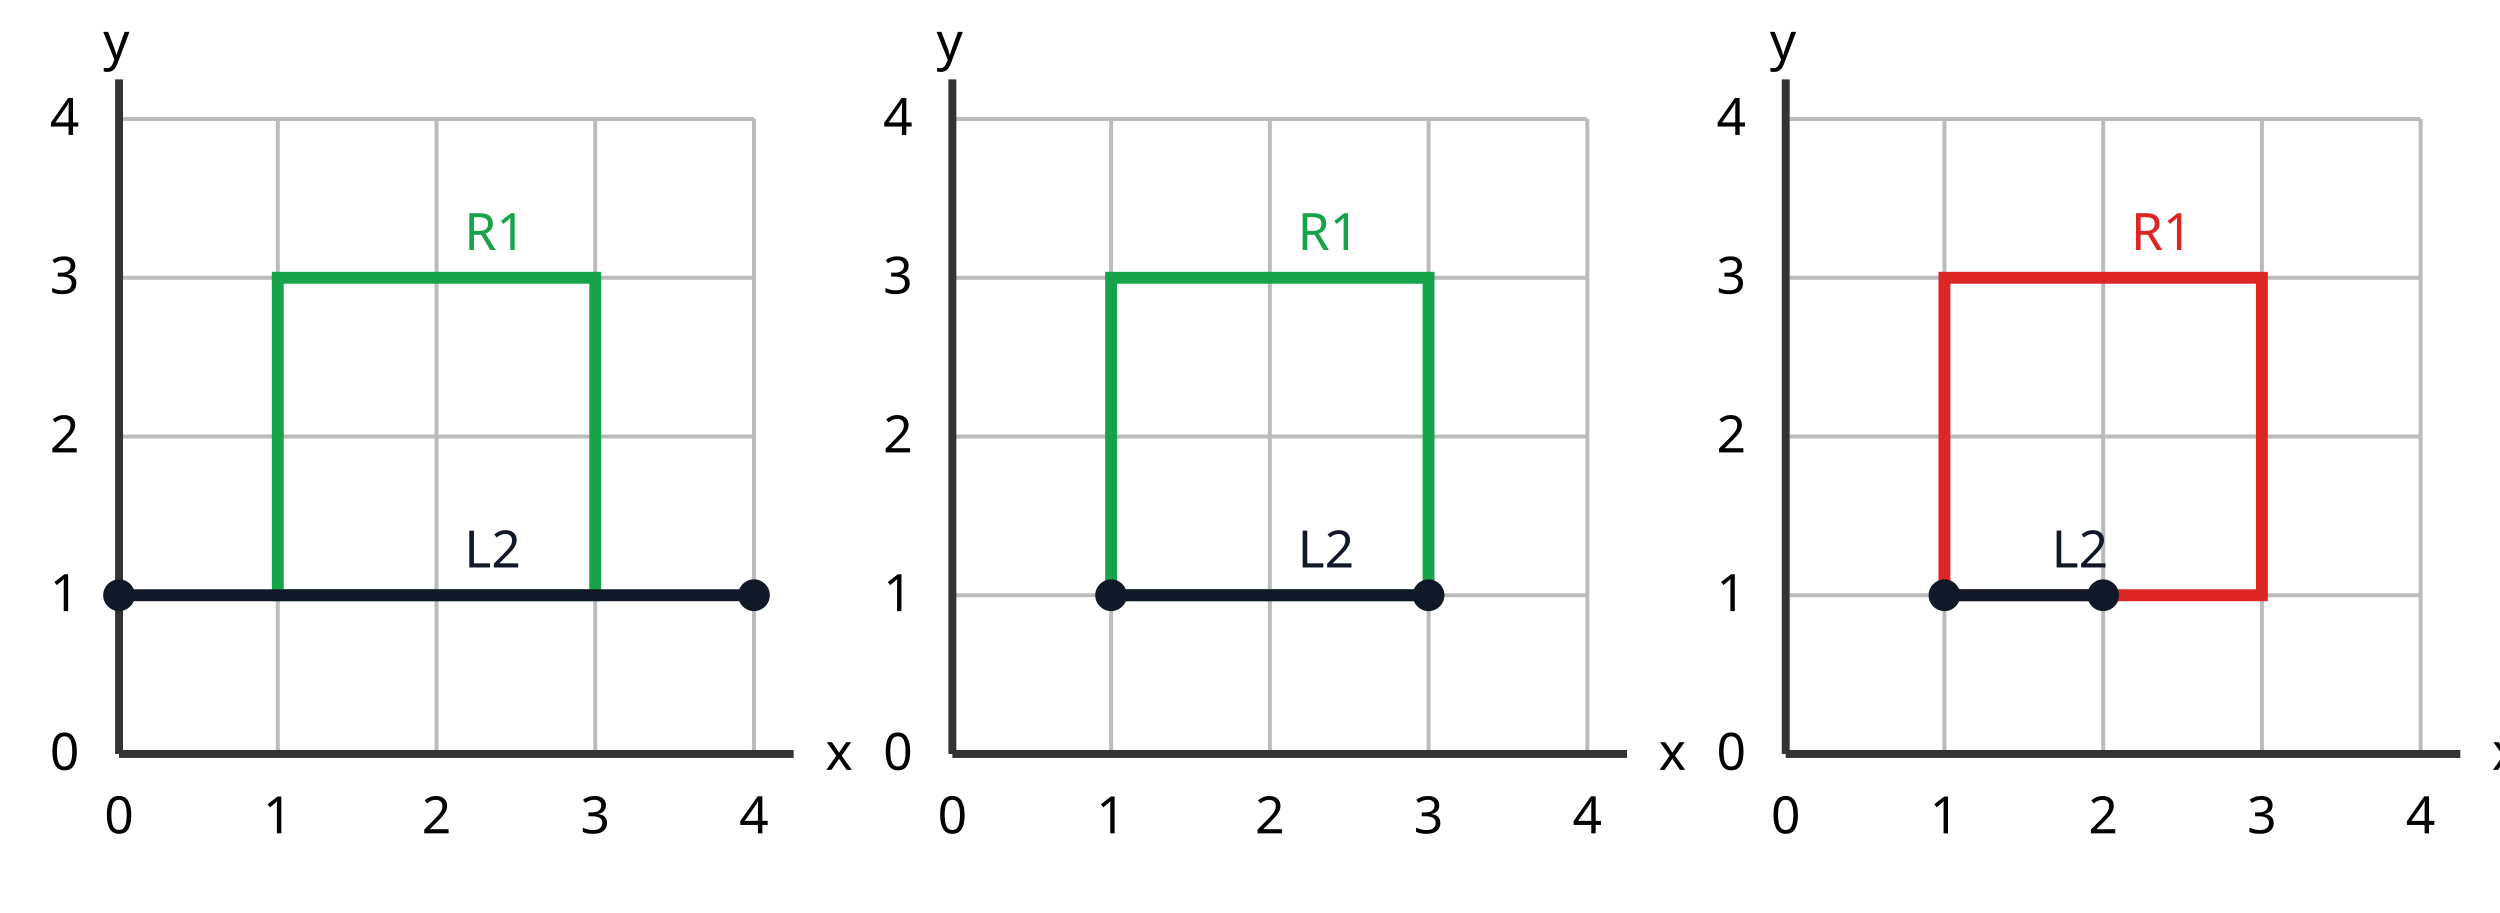
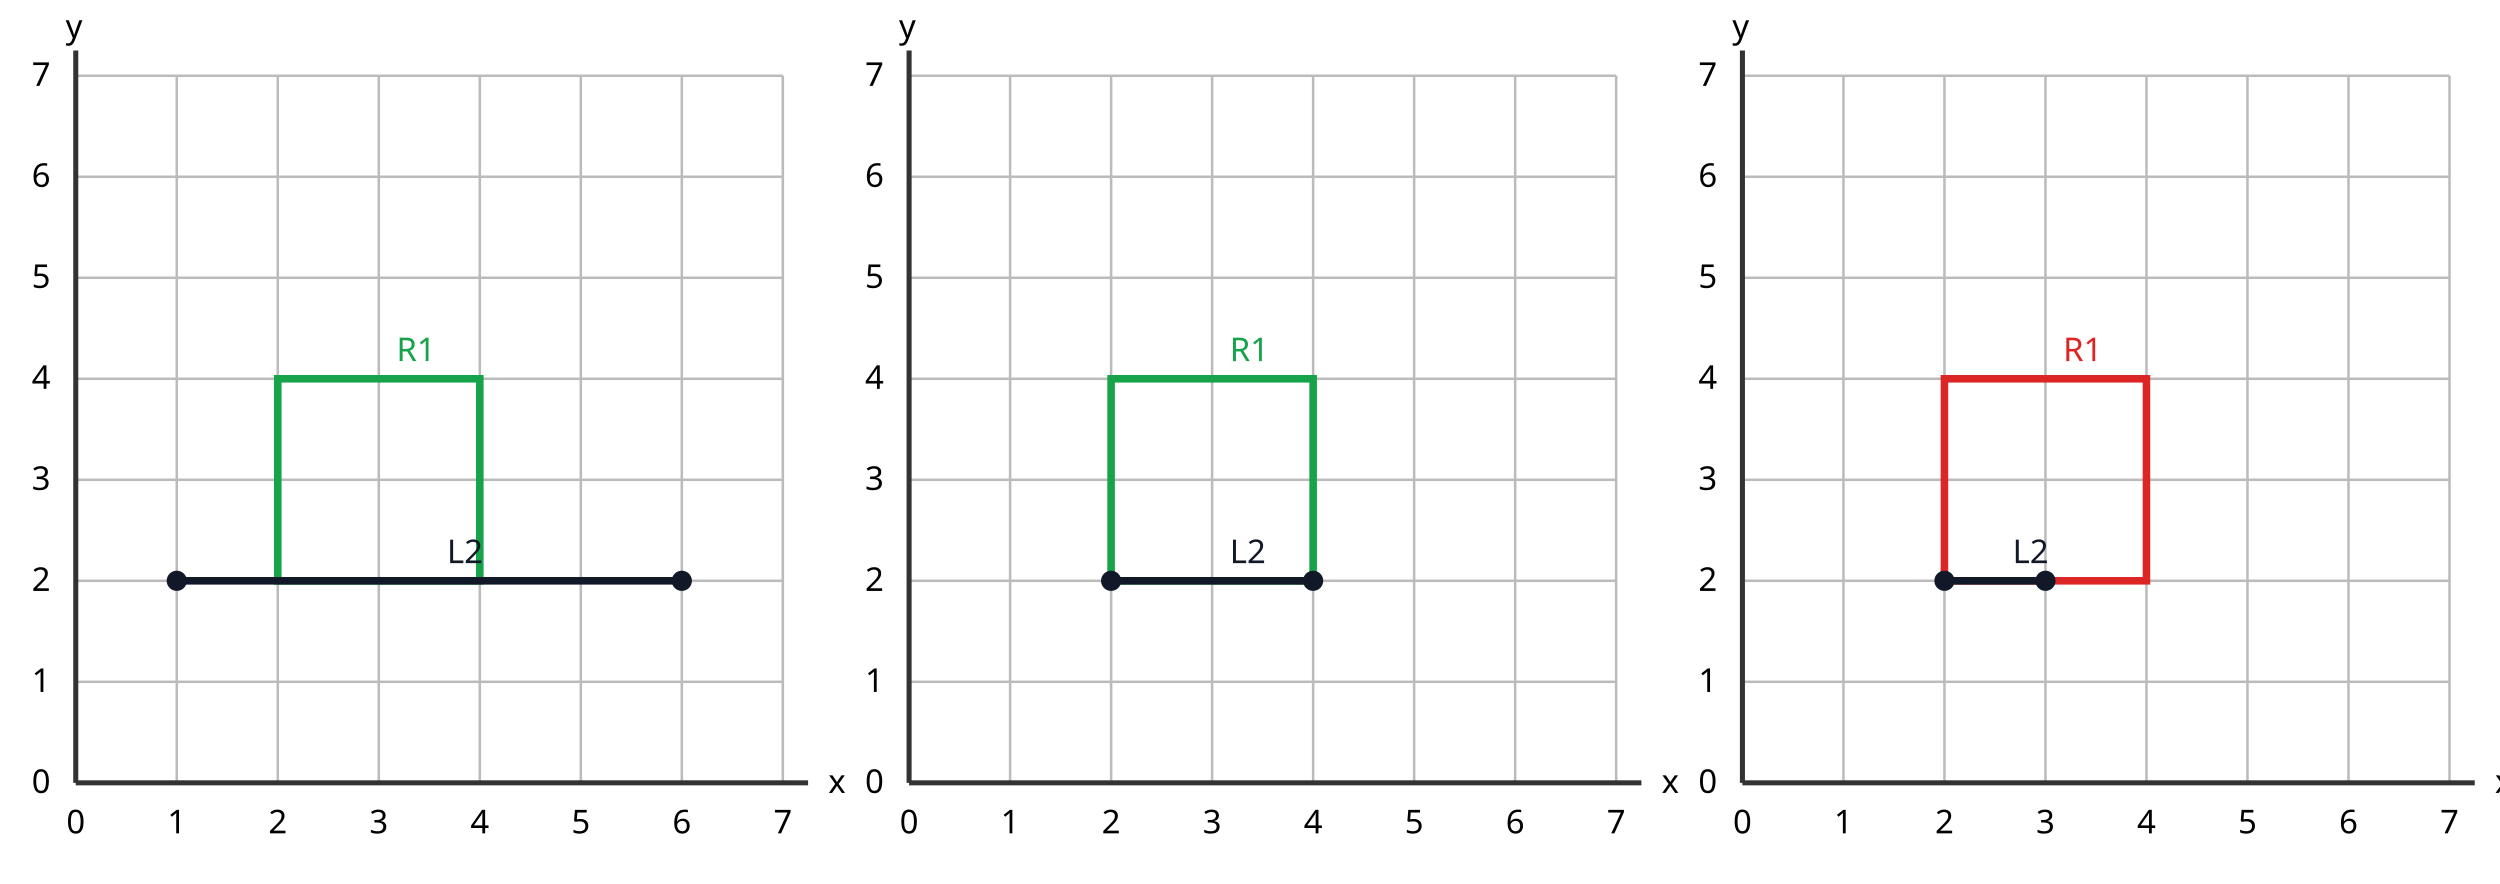
- <svg xmlns="http://www.w3.org/2000/svg" width="630" height="230" viewBox="0 0 630 230">
+ <svg xmlns="http://www.w3.org/2000/svg" width="990" height="350" viewBox="0 0 990 350">
  <style>text{font:13px sans-serif}.grid{stroke:#bbb;stroke-width:1}.axis{stroke:#333;stroke-width:2}.shape{fill:none;stroke-width:3}.endpoint{stroke:none}</style>
-   <line class="grid" x1="30" y1="30" x2="30" y2="190" />
-   <line class="grid" x1="30" y1="190" x2="190" y2="190" />
-   <text x="30" y="210" text-anchor="middle">0</text>
-   <text x="20" y="194" text-anchor="end">0</text>
-   <line class="grid" x1="70" y1="30" x2="70" y2="190" />
-   <line class="grid" x1="30" y1="150" x2="190" y2="150" />
-   <text x="70" y="210" text-anchor="middle">1</text>
-   <text x="20" y="154" text-anchor="end">1</text>
-   <line class="grid" x1="110" y1="30" x2="110" y2="190" />
-   <line class="grid" x1="30" y1="110" x2="190" y2="110" />
-   <text x="110" y="210" text-anchor="middle">2</text>
-   <text x="20" y="114" text-anchor="end">2</text>
-   <line class="grid" x1="150" y1="30" x2="150" y2="190" />
-   <line class="grid" x1="30" y1="70" x2="190" y2="70" />
-   <text x="150" y="210" text-anchor="middle">3</text>
-   <text x="20" y="74" text-anchor="end">3</text>
-   <line class="grid" x1="190" y1="30" x2="190" y2="190" />
-   <line class="grid" x1="30" y1="30" x2="190" y2="30" />
-   <text x="190" y="210" text-anchor="middle">4</text>
-   <text x="20" y="34" text-anchor="end">4</text>
-   <line class="axis" x1="30" y1="190" x2="200" y2="190" />
-   <line class="axis" x1="30" y1="190" x2="30" y2="20" />
-   <text x="208" y="194">x</text>
+   <line class="grid" x1="30" y1="30" x2="30" y2="310" />
+   <line class="grid" x1="30" y1="310" x2="310" y2="310" />
+   <text x="30" y="330" text-anchor="middle">0</text>
+   <text x="20" y="314" text-anchor="end">0</text>
+   <line class="grid" x1="70" y1="30" x2="70" y2="310" />
+   <line class="grid" x1="30" y1="270" x2="310" y2="270" />
+   <text x="70" y="330" text-anchor="middle">1</text>
+   <text x="20" y="274" text-anchor="end">1</text>
+   <line class="grid" x1="110" y1="30" x2="110" y2="310" />
+   <line class="grid" x1="30" y1="230" x2="310" y2="230" />
+   <text x="110" y="330" text-anchor="middle">2</text>
+   <text x="20" y="234" text-anchor="end">2</text>
+   <line class="grid" x1="150" y1="30" x2="150" y2="310" />
+   <line class="grid" x1="30" y1="190" x2="310" y2="190" />
+   <text x="150" y="330" text-anchor="middle">3</text>
+   <text x="20" y="194" text-anchor="end">3</text>
+   <line class="grid" x1="190" y1="30" x2="190" y2="310" />
+   <line class="grid" x1="30" y1="150" x2="310" y2="150" />
+   <text x="190" y="330" text-anchor="middle">4</text>
+   <text x="20" y="154" text-anchor="end">4</text>
+   <line class="grid" x1="230" y1="30" x2="230" y2="310" />
+   <line class="grid" x1="30" y1="110" x2="310" y2="110" />
+   <text x="230" y="330" text-anchor="middle">5</text>
+   <text x="20" y="114" text-anchor="end">5</text>
+   <line class="grid" x1="270" y1="30" x2="270" y2="310" />
+   <line class="grid" x1="30" y1="70" x2="310" y2="70" />
+   <text x="270" y="330" text-anchor="middle">6</text>
+   <text x="20" y="74" text-anchor="end">6</text>
+   <line class="grid" x1="310" y1="30" x2="310" y2="310" />
+   <line class="grid" x1="30" y1="30" x2="310" y2="30" />
+   <text x="310" y="330" text-anchor="middle">7</text>
+   <text x="20" y="34" text-anchor="end">7</text>
+   <line class="axis" x1="30" y1="310" x2="320" y2="310" />
+   <line class="axis" x1="30" y1="310" x2="30" y2="20" />
+   <text x="328" y="314">x</text>
  <text x="26" y="15">y</text>
-   <rect class="shape" x="70" y="70" width="80" height="80" stroke="#16a34a" />
-   <text x="117" y="63" fill="#16a34a">R1</text>
-   <line class="shape" x1="30" y1="150" x2="190" y2="150" stroke="#111827" />
-   <circle class="endpoint" cx="30" cy="150" r="4" fill="#111827" />
-   <circle class="endpoint" cx="190" cy="150" r="4" fill="#111827" />
-   <text x="117.0" y="143.0" fill="#111827">L2</text>
-   <line class="grid" x1="240" y1="30" x2="240" y2="190" />
-   <line class="grid" x1="240" y1="190" x2="400" y2="190" />
-   <text x="240" y="210" text-anchor="middle">0</text>
-   <text x="230" y="194" text-anchor="end">0</text>
-   <line class="grid" x1="280" y1="30" x2="280" y2="190" />
-   <line class="grid" x1="240" y1="150" x2="400" y2="150" />
-   <text x="280" y="210" text-anchor="middle">1</text>
-   <text x="230" y="154" text-anchor="end">1</text>
-   <line class="grid" x1="320" y1="30" x2="320" y2="190" />
-   <line class="grid" x1="240" y1="110" x2="400" y2="110" />
-   <text x="320" y="210" text-anchor="middle">2</text>
-   <text x="230" y="114" text-anchor="end">2</text>
-   <line class="grid" x1="360" y1="30" x2="360" y2="190" />
-   <line class="grid" x1="240" y1="70" x2="400" y2="70" />
-   <text x="360" y="210" text-anchor="middle">3</text>
-   <text x="230" y="74" text-anchor="end">3</text>
-   <line class="grid" x1="400" y1="30" x2="400" y2="190" />
-   <line class="grid" x1="240" y1="30" x2="400" y2="30" />
-   <text x="400" y="210" text-anchor="middle">4</text>
-   <text x="230" y="34" text-anchor="end">4</text>
-   <line class="axis" x1="240" y1="190" x2="410" y2="190" />
-   <line class="axis" x1="240" y1="190" x2="240" y2="20" />
-   <text x="418" y="194">x</text>
-   <text x="236" y="15">y</text>
-   <rect class="shape" x="280" y="70" width="80" height="80" stroke="#16a34a" />
-   <text x="327" y="63" fill="#16a34a">R1</text>
-   <line class="shape" x1="280" y1="150" x2="360" y2="150" stroke="#111827" />
-   <circle class="endpoint" cx="280" cy="150" r="4" fill="#111827" />
-   <circle class="endpoint" cx="360" cy="150" r="4" fill="#111827" />
-   <text x="327.0" y="143.0" fill="#111827">L2</text>
-   <line class="grid" x1="450" y1="30" x2="450" y2="190" />
-   <line class="grid" x1="450" y1="190" x2="610" y2="190" />
-   <text x="450" y="210" text-anchor="middle">0</text>
-   <text x="440" y="194" text-anchor="end">0</text>
-   <line class="grid" x1="490" y1="30" x2="490" y2="190" />
-   <line class="grid" x1="450" y1="150" x2="610" y2="150" />
-   <text x="490" y="210" text-anchor="middle">1</text>
-   <text x="440" y="154" text-anchor="end">1</text>
-   <line class="grid" x1="530" y1="30" x2="530" y2="190" />
-   <line class="grid" x1="450" y1="110" x2="610" y2="110" />
-   <text x="530" y="210" text-anchor="middle">2</text>
-   <text x="440" y="114" text-anchor="end">2</text>
-   <line class="grid" x1="570" y1="30" x2="570" y2="190" />
-   <line class="grid" x1="450" y1="70" x2="610" y2="70" />
-   <text x="570" y="210" text-anchor="middle">3</text>
-   <text x="440" y="74" text-anchor="end">3</text>
-   <line class="grid" x1="610" y1="30" x2="610" y2="190" />
-   <line class="grid" x1="450" y1="30" x2="610" y2="30" />
-   <text x="610" y="210" text-anchor="middle">4</text>
-   <text x="440" y="34" text-anchor="end">4</text>
-   <line class="axis" x1="450" y1="190" x2="620" y2="190" />
-   <line class="axis" x1="450" y1="190" x2="450" y2="20" />
-   <text x="628" y="194">x</text>
-   <text x="446" y="15">y</text>
-   <rect class="shape" x="490" y="70" width="80" height="80" stroke="#dc2626" />
-   <text x="537" y="63" fill="#dc2626">R1</text>
-   <line class="shape" x1="490" y1="150" x2="530" y2="150" stroke="#111827" />
-   <circle class="endpoint" cx="490" cy="150" r="4" fill="#111827" />
-   <circle class="endpoint" cx="530" cy="150" r="4" fill="#111827" />
-   <text x="517.0" y="143.0" fill="#111827">L2</text>
+   <rect class="shape" x="110" y="150" width="80" height="80" stroke="#16a34a" />
+   <text x="157" y="143" fill="#16a34a">R1</text>
+   <line class="shape" x1="70" y1="230" x2="270" y2="230" stroke="#111827" />
+   <circle class="endpoint" cx="70" cy="230" r="4" fill="#111827" />
+   <circle class="endpoint" cx="270" cy="230" r="4" fill="#111827" />
+   <text x="177.0" y="223.0" fill="#111827">L2</text>
+   <line class="grid" x1="360" y1="30" x2="360" y2="310" />
+   <line class="grid" x1="360" y1="310" x2="640" y2="310" />
+   <text x="360" y="330" text-anchor="middle">0</text>
+   <text x="350" y="314" text-anchor="end">0</text>
+   <line class="grid" x1="400" y1="30" x2="400" y2="310" />
+   <line class="grid" x1="360" y1="270" x2="640" y2="270" />
+   <text x="400" y="330" text-anchor="middle">1</text>
+   <text x="350" y="274" text-anchor="end">1</text>
+   <line class="grid" x1="440" y1="30" x2="440" y2="310" />
+   <line class="grid" x1="360" y1="230" x2="640" y2="230" />
+   <text x="440" y="330" text-anchor="middle">2</text>
+   <text x="350" y="234" text-anchor="end">2</text>
+   <line class="grid" x1="480" y1="30" x2="480" y2="310" />
+   <line class="grid" x1="360" y1="190" x2="640" y2="190" />
+   <text x="480" y="330" text-anchor="middle">3</text>
+   <text x="350" y="194" text-anchor="end">3</text>
+   <line class="grid" x1="520" y1="30" x2="520" y2="310" />
+   <line class="grid" x1="360" y1="150" x2="640" y2="150" />
+   <text x="520" y="330" text-anchor="middle">4</text>
+   <text x="350" y="154" text-anchor="end">4</text>
+   <line class="grid" x1="560" y1="30" x2="560" y2="310" />
+   <line class="grid" x1="360" y1="110" x2="640" y2="110" />
+   <text x="560" y="330" text-anchor="middle">5</text>
+   <text x="350" y="114" text-anchor="end">5</text>
+   <line class="grid" x1="600" y1="30" x2="600" y2="310" />
+   <line class="grid" x1="360" y1="70" x2="640" y2="70" />
+   <text x="600" y="330" text-anchor="middle">6</text>
+   <text x="350" y="74" text-anchor="end">6</text>
+   <line class="grid" x1="640" y1="30" x2="640" y2="310" />
+   <line class="grid" x1="360" y1="30" x2="640" y2="30" />
+   <text x="640" y="330" text-anchor="middle">7</text>
+   <text x="350" y="34" text-anchor="end">7</text>
+   <line class="axis" x1="360" y1="310" x2="650" y2="310" />
+   <line class="axis" x1="360" y1="310" x2="360" y2="20" />
+   <text x="658" y="314">x</text>
+   <text x="356" y="15">y</text>
+   <rect class="shape" x="440" y="150" width="80" height="80" stroke="#16a34a" />
+   <text x="487" y="143" fill="#16a34a">R1</text>
+   <line class="shape" x1="440" y1="230" x2="520" y2="230" stroke="#111827" />
+   <circle class="endpoint" cx="440" cy="230" r="4" fill="#111827" />
+   <circle class="endpoint" cx="520" cy="230" r="4" fill="#111827" />
+   <text x="487.0" y="223.0" fill="#111827">L2</text>
+   <line class="grid" x1="690" y1="30" x2="690" y2="310" />
+   <line class="grid" x1="690" y1="310" x2="970" y2="310" />
+   <text x="690" y="330" text-anchor="middle">0</text>
+   <text x="680" y="314" text-anchor="end">0</text>
+   <line class="grid" x1="730" y1="30" x2="730" y2="310" />
+   <line class="grid" x1="690" y1="270" x2="970" y2="270" />
+   <text x="730" y="330" text-anchor="middle">1</text>
+   <text x="680" y="274" text-anchor="end">1</text>
+   <line class="grid" x1="770" y1="30" x2="770" y2="310" />
+   <line class="grid" x1="690" y1="230" x2="970" y2="230" />
+   <text x="770" y="330" text-anchor="middle">2</text>
+   <text x="680" y="234" text-anchor="end">2</text>
+   <line class="grid" x1="810" y1="30" x2="810" y2="310" />
+   <line class="grid" x1="690" y1="190" x2="970" y2="190" />
+   <text x="810" y="330" text-anchor="middle">3</text>
+   <text x="680" y="194" text-anchor="end">3</text>
+   <line class="grid" x1="850" y1="30" x2="850" y2="310" />
+   <line class="grid" x1="690" y1="150" x2="970" y2="150" />
+   <text x="850" y="330" text-anchor="middle">4</text>
+   <text x="680" y="154" text-anchor="end">4</text>
+   <line class="grid" x1="890" y1="30" x2="890" y2="310" />
+   <line class="grid" x1="690" y1="110" x2="970" y2="110" />
+   <text x="890" y="330" text-anchor="middle">5</text>
+   <text x="680" y="114" text-anchor="end">5</text>
+   <line class="grid" x1="930" y1="30" x2="930" y2="310" />
+   <line class="grid" x1="690" y1="70" x2="970" y2="70" />
+   <text x="930" y="330" text-anchor="middle">6</text>
+   <text x="680" y="74" text-anchor="end">6</text>
+   <line class="grid" x1="970" y1="30" x2="970" y2="310" />
+   <line class="grid" x1="690" y1="30" x2="970" y2="30" />
+   <text x="970" y="330" text-anchor="middle">7</text>
+   <text x="680" y="34" text-anchor="end">7</text>
+   <line class="axis" x1="690" y1="310" x2="980" y2="310" />
+   <line class="axis" x1="690" y1="310" x2="690" y2="20" />
+   <text x="988" y="314">x</text>
+   <text x="686" y="15">y</text>
+   <rect class="shape" x="770" y="150" width="80" height="80" stroke="#dc2626" />
+   <text x="817" y="143" fill="#dc2626">R1</text>
+   <line class="shape" x1="770" y1="230" x2="810" y2="230" stroke="#111827" />
+   <circle class="endpoint" cx="770" cy="230" r="4" fill="#111827" />
+   <circle class="endpoint" cx="810" cy="230" r="4" fill="#111827" />
+   <text x="797.0" y="223.0" fill="#111827">L2</text>
</svg>
